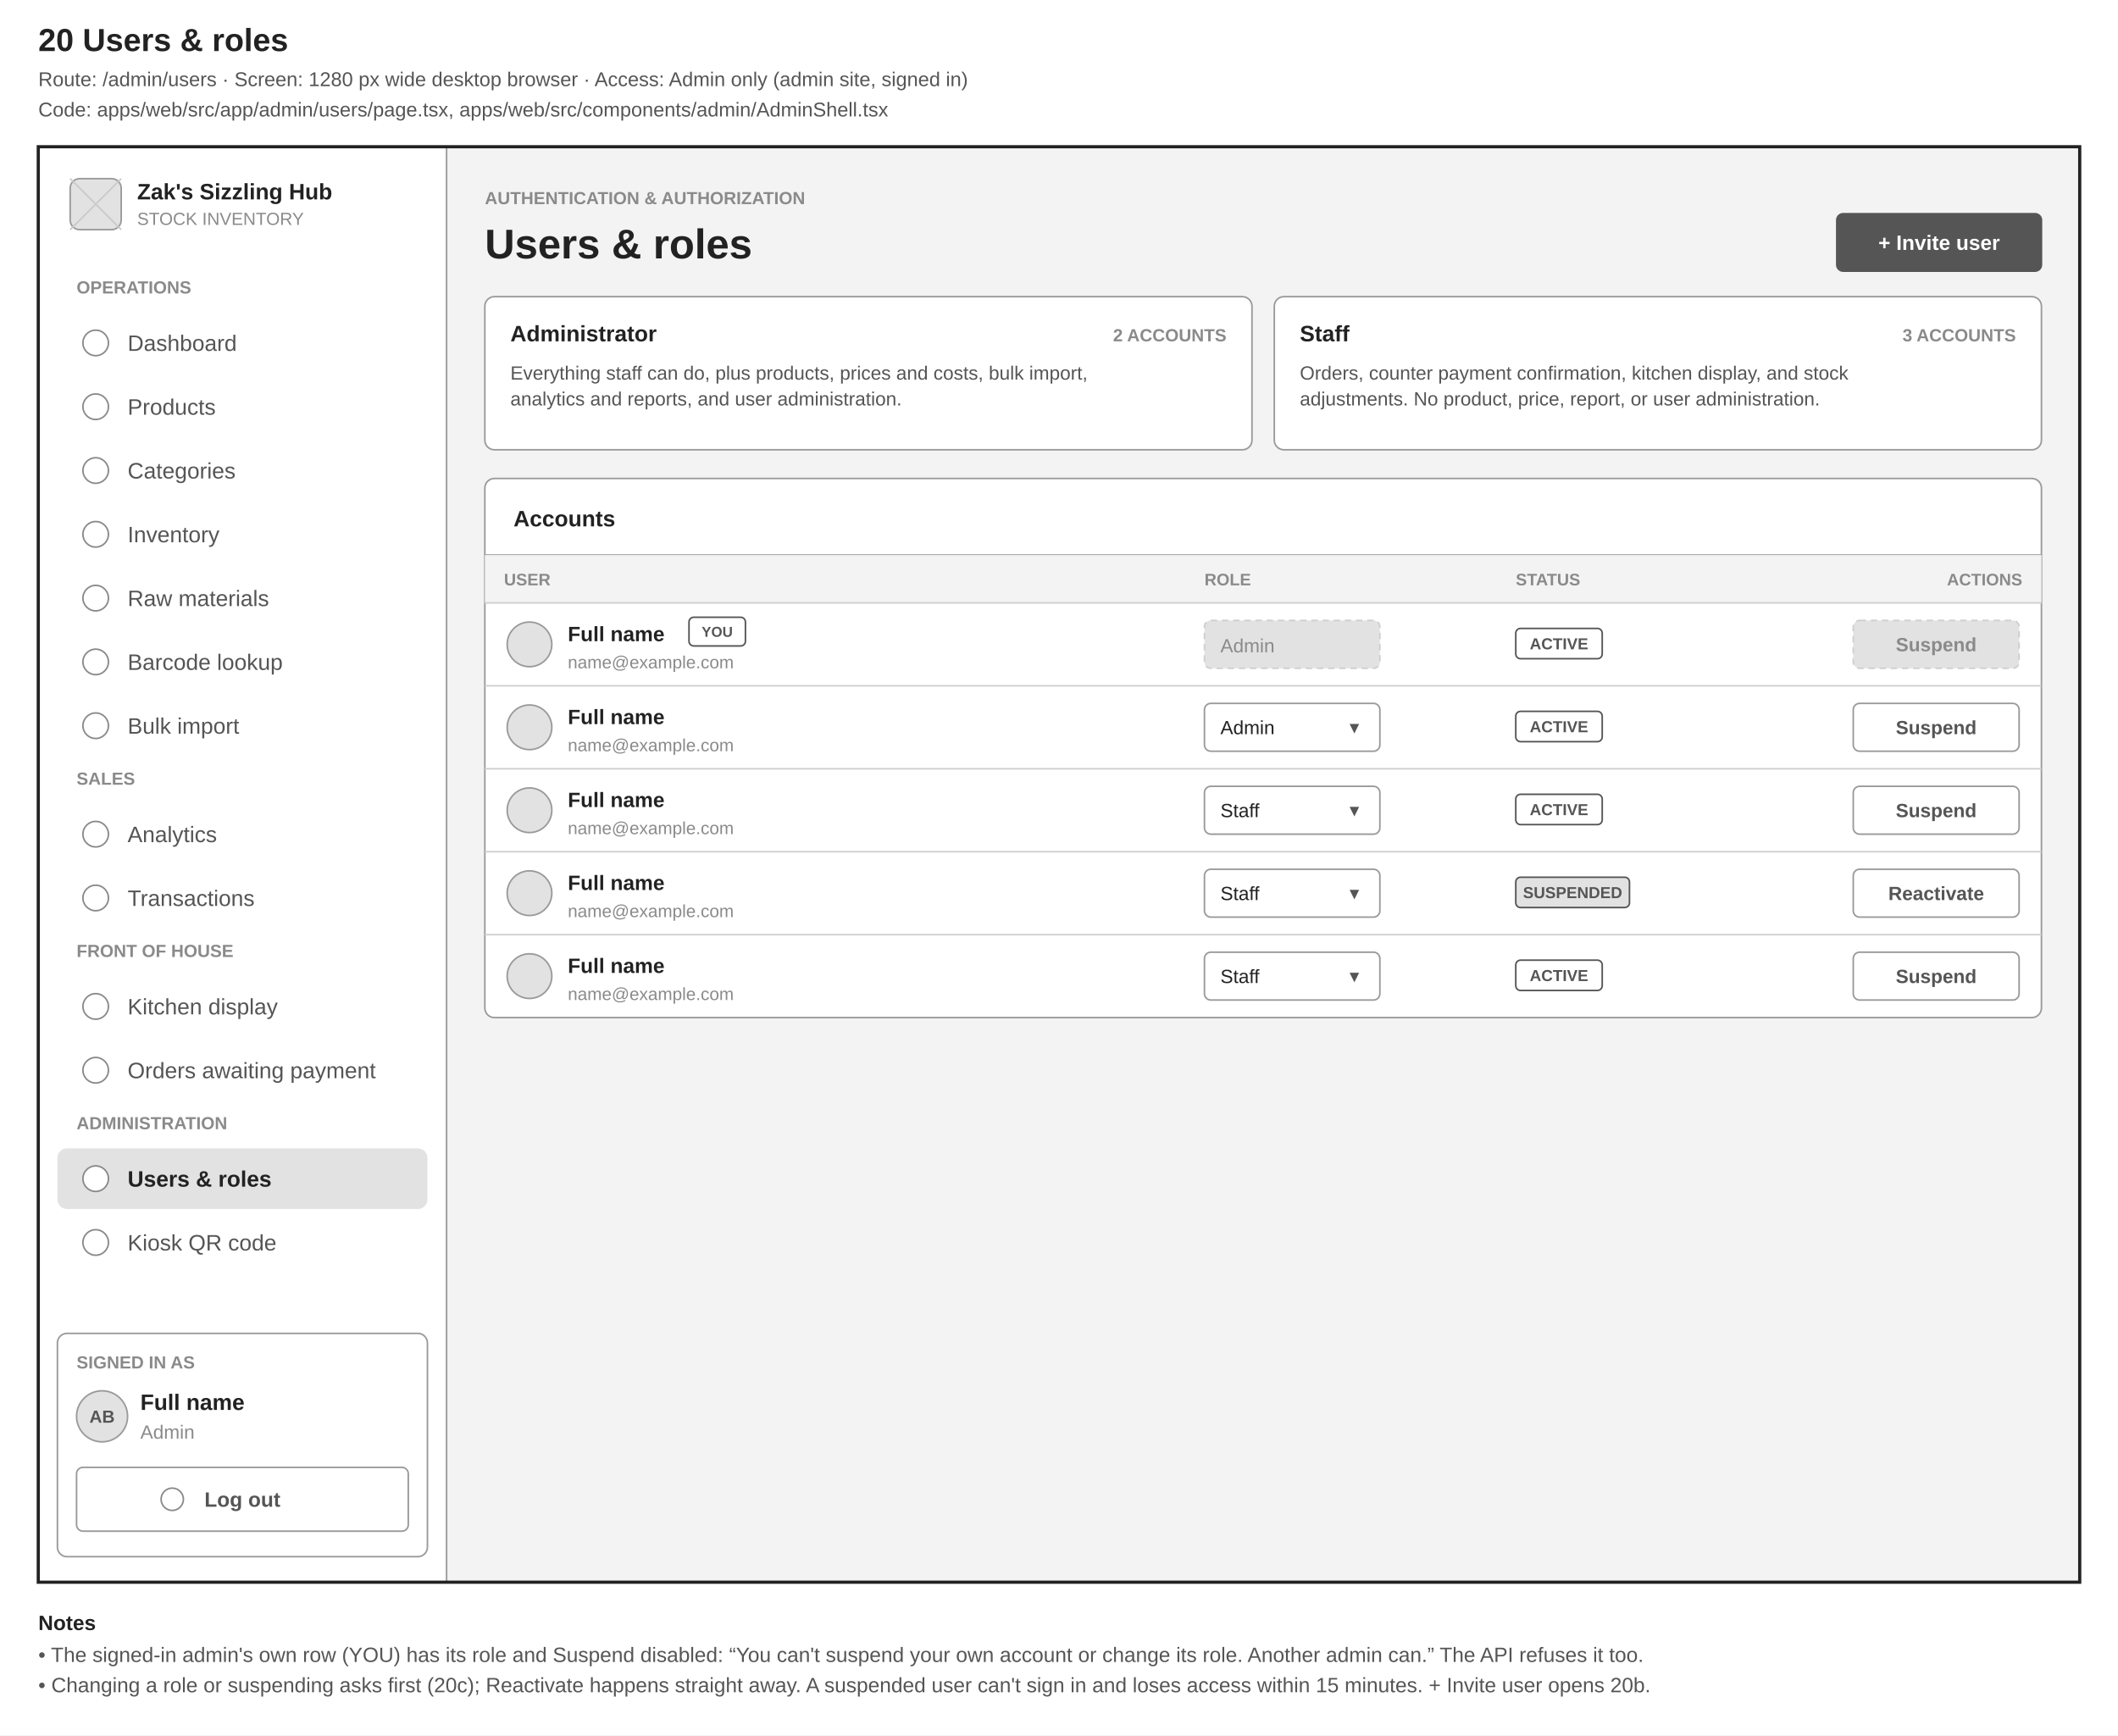
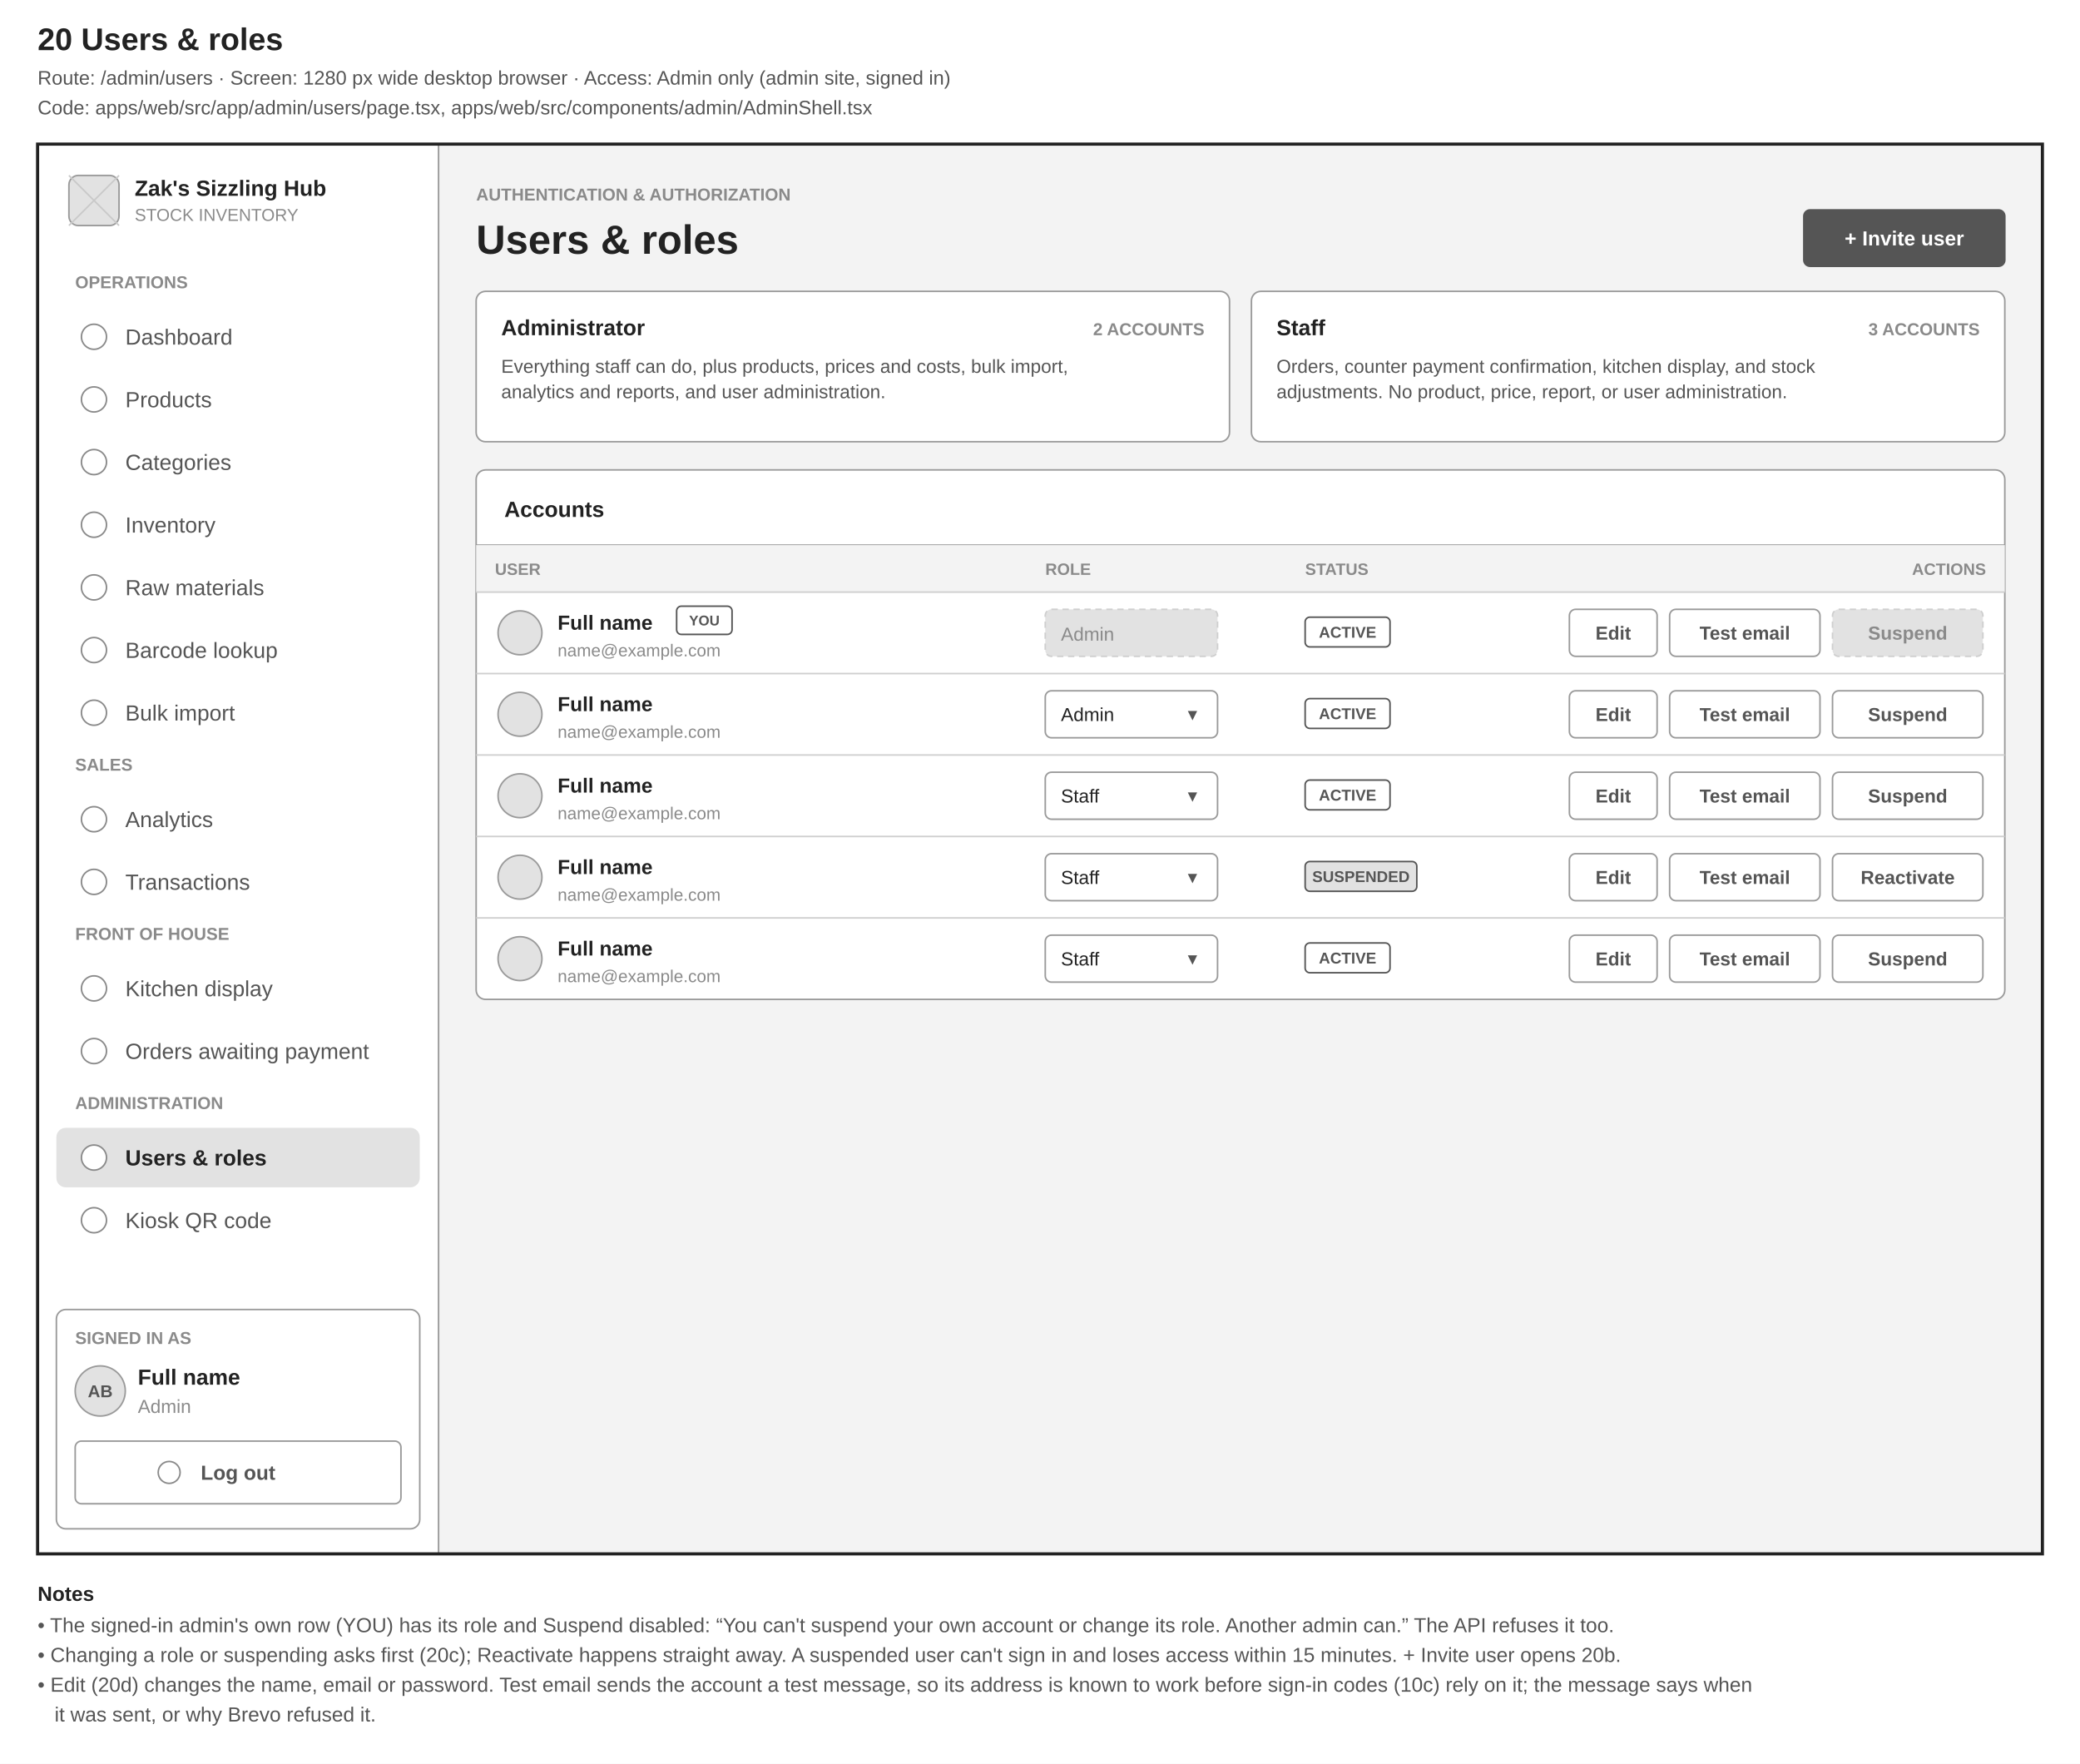
- <svg xmlns="http://www.w3.org/2000/svg" width="1328" height="1088" viewBox="0 0 1328 1088">
-   <rect x="0" y="0" width="1328" height="1088" fill="#ffffff" />
+ <svg xmlns="http://www.w3.org/2000/svg" width="1328" height="1126" viewBox="0 0 1328 1126">
+   <rect x="0" y="0" width="1328" height="1126" fill="#ffffff" />
  <text x="24" y="32" font-family="Arial, Helvetica, sans-serif" font-size="20" font-weight="700" fill="#222222">20  Users &amp; roles</text>
  <text x="24" y="54" font-family="Arial, Helvetica, sans-serif" font-size="12.5" fill="#555555">Route: /admin/users   ·   Screen: 1280 px wide desktop browser   ·   Access: Admin only (admin site, signed in)</text>
  <text x="24" y="73" font-family="Arial, Helvetica, sans-serif" font-size="12.5" fill="#555555">Code: apps/web/src/app/admin/users/page.tsx, apps/web/src/components/admin/AdminShell.tsx</text>
  <text x="24" y="1022" font-family="Arial, Helvetica, sans-serif" font-size="13" font-weight="700" fill="#222222">Notes</text>
  <text x="24" y="1042" font-family="Arial, Helvetica, sans-serif" font-size="13" fill="#555555" xml:space="preserve">• The signed-in admin's own row (YOU) has its role and Suspend disabled: “You can't suspend your own account or change its role. Another admin can.” The API refuses it too.</text>
  <text x="24" y="1061" font-family="Arial, Helvetica, sans-serif" font-size="13" fill="#555555" xml:space="preserve">• Changing a role or suspending asks first (20c); Reactivate happens straight away. A suspended user can't sign in and loses access within 15 minutes. + Invite user opens 20b.</text>
+   <text x="24" y="1080" font-family="Arial, Helvetica, sans-serif" font-size="13" fill="#555555" xml:space="preserve">• Edit (20d) changes the name, email or password. Test email sends the account a test message, so its address is known to work before sign-in codes (10c) rely on it; the message says when</text>
+   <text x="24" y="1099" font-family="Arial, Helvetica, sans-serif" font-size="13" fill="#555555" xml:space="preserve">   it was sent, or why Brevo refused it.</text>
  <g transform="translate(24,92)">
    <clipPath id="frame">
      <rect x="0" y="0" width="1280" height="900" />
    </clipPath>
    <g clip-path="url(#frame)">
      <rect x="0" y="0" width="1280" height="900" fill="#ffffff" />
      <rect x="0" y="0" width="1280" height="900" rx="0" fill="#f3f3f3" stroke="none" />
      <rect x="0" y="0" width="256" height="900" rx="0" fill="#ffffff" stroke="none" />
      <line x1="256" y1="0" x2="256" y2="900" stroke="#9a9a9a" stroke-width="1" />
      <rect x="20" y="20" width="32" height="32" rx="6" fill="#e2e2e2" stroke="#9a9a9a" stroke-width="1" />
      <line x1="20" y1="20" x2="52" y2="52" stroke="#c9c9c9" stroke-width="1" />
      <line x1="52" y1="20" x2="20" y2="52" stroke="#c9c9c9" stroke-width="1" />
      <text x="62" y="33" font-family="Arial, Helvetica, sans-serif" font-size="14" font-weight="700" text-anchor="start" fill="#222222">Zak's Sizzling Hub</text>
      <text x="62" y="49" font-family="Arial, Helvetica, sans-serif" font-size="11" font-weight="400" text-anchor="start" fill="#8a8a8a">STOCK INVENTORY</text>
      <text x="24" y="92" font-family="Arial, Helvetica, sans-serif" font-size="11" font-weight="700" text-anchor="start" fill="#8a8a8a">OPERATIONS</text>
      <circle cx="36" cy="123" r="8" fill="#ffffff" stroke="#8a8a8a" stroke-width="1" />
      <text x="56" y="128" font-family="Arial, Helvetica, sans-serif" font-size="14" font-weight="400" text-anchor="start" fill="#555555">Dashboard</text>
      <circle cx="36" cy="163" r="8" fill="#ffffff" stroke="#8a8a8a" stroke-width="1" />
      <text x="56" y="168" font-family="Arial, Helvetica, sans-serif" font-size="14" font-weight="400" text-anchor="start" fill="#555555">Products</text>
      <circle cx="36" cy="203" r="8" fill="#ffffff" stroke="#8a8a8a" stroke-width="1" />
      <text x="56" y="208" font-family="Arial, Helvetica, sans-serif" font-size="14" font-weight="400" text-anchor="start" fill="#555555">Categories</text>
      <circle cx="36" cy="243" r="8" fill="#ffffff" stroke="#8a8a8a" stroke-width="1" />
      <text x="56" y="248" font-family="Arial, Helvetica, sans-serif" font-size="14" font-weight="400" text-anchor="start" fill="#555555">Inventory</text>
      <circle cx="36" cy="283" r="8" fill="#ffffff" stroke="#8a8a8a" stroke-width="1" />
      <text x="56" y="288" font-family="Arial, Helvetica, sans-serif" font-size="14" font-weight="400" text-anchor="start" fill="#555555">Raw materials</text>
      <circle cx="36" cy="323" r="8" fill="#ffffff" stroke="#8a8a8a" stroke-width="1" />
      <text x="56" y="328" font-family="Arial, Helvetica, sans-serif" font-size="14" font-weight="400" text-anchor="start" fill="#555555">Barcode lookup</text>
      <circle cx="36" cy="363" r="8" fill="#ffffff" stroke="#8a8a8a" stroke-width="1" />
      <text x="56" y="368" font-family="Arial, Helvetica, sans-serif" font-size="14" font-weight="400" text-anchor="start" fill="#555555">Bulk import</text>
      <text x="24" y="400" font-family="Arial, Helvetica, sans-serif" font-size="11" font-weight="700" text-anchor="start" fill="#8a8a8a">SALES</text>
      <circle cx="36" cy="431" r="8" fill="#ffffff" stroke="#8a8a8a" stroke-width="1" />
      <text x="56" y="436" font-family="Arial, Helvetica, sans-serif" font-size="14" font-weight="400" text-anchor="start" fill="#555555">Analytics</text>
      <circle cx="36" cy="471" r="8" fill="#ffffff" stroke="#8a8a8a" stroke-width="1" />
      <text x="56" y="476" font-family="Arial, Helvetica, sans-serif" font-size="14" font-weight="400" text-anchor="start" fill="#555555">Transactions</text>
      <text x="24" y="508" font-family="Arial, Helvetica, sans-serif" font-size="11" font-weight="700" text-anchor="start" fill="#8a8a8a">FRONT OF HOUSE</text>
      <circle cx="36" cy="539" r="8" fill="#ffffff" stroke="#8a8a8a" stroke-width="1" />
      <text x="56" y="544" font-family="Arial, Helvetica, sans-serif" font-size="14" font-weight="400" text-anchor="start" fill="#555555">Kitchen display</text>
      <circle cx="36" cy="579" r="8" fill="#ffffff" stroke="#8a8a8a" stroke-width="1" />
      <text x="56" y="584" font-family="Arial, Helvetica, sans-serif" font-size="14" font-weight="400" text-anchor="start" fill="#555555">Orders awaiting payment</text>
      <text x="24" y="616" font-family="Arial, Helvetica, sans-serif" font-size="11" font-weight="700" text-anchor="start" fill="#8a8a8a">ADMINISTRATION</text>
      <rect x="12" y="628" width="232" height="38" rx="6" fill="#e2e2e2" stroke="none" />
      <circle cx="36" cy="647" r="8" fill="#ffffff" stroke="#8a8a8a" stroke-width="1" />
      <text x="56" y="652" font-family="Arial, Helvetica, sans-serif" font-size="14" font-weight="700" text-anchor="start" fill="#222222">Users &amp; roles</text>
      <circle cx="36" cy="687" r="8" fill="#ffffff" stroke="#8a8a8a" stroke-width="1" />
      <text x="56" y="692" font-family="Arial, Helvetica, sans-serif" font-size="14" font-weight="400" text-anchor="start" fill="#555555">Kiosk QR code</text>
      <rect x="12" y="744" width="232" height="140" rx="6" fill="#ffffff" stroke="#9a9a9a" stroke-width="1" />
      <text x="24" y="766" font-family="Arial, Helvetica, sans-serif" font-size="11" font-weight="700" text-anchor="start" fill="#8a8a8a">SIGNED IN AS</text>
      <circle cx="40" cy="796" r="16" fill="#e2e2e2" stroke="#9a9a9a" stroke-width="1" />
      <text x="40" y="800" font-family="Arial, Helvetica, sans-serif" font-size="11" font-weight="700" text-anchor="middle" fill="#555555">AB</text>
      <text x="64" y="792" font-family="Arial, Helvetica, sans-serif" font-size="14" font-weight="700" text-anchor="start" fill="#222222">Full name</text>
      <text x="64" y="810" font-family="Arial, Helvetica, sans-serif" font-size="12" font-weight="400" text-anchor="start" fill="#8a8a8a">Admin</text>
      <rect x="24" y="828" width="208" height="40" rx="4" fill="#ffffff" stroke="#9a9a9a" stroke-width="1" />
      <text x="128.0" y="852.68" font-family="Arial, Helvetica, sans-serif" font-size="13" font-weight="700" text-anchor="middle" fill="#555555">Log out</text>
      <circle cx="84" cy="848" r="7" fill="#ffffff" stroke="#8a8a8a" stroke-width="1" />
      <text x="280" y="36" font-family="Arial, Helvetica, sans-serif" font-size="11" font-weight="700" text-anchor="start" fill="#8a8a8a">AUTHENTICATION &amp; AUTHORIZATION</text>
      <text x="280" y="70" font-family="Arial, Helvetica, sans-serif" font-size="26" font-weight="700" text-anchor="start" fill="#222222">Users &amp; roles</text>
      <rect x="1127.67" y="42" width="128.33" height="36" rx="4" fill="#555555" stroke="#555555" stroke-width="1" />
      <text x="1191.835" y="64.68" font-family="Arial, Helvetica, sans-serif" font-size="13" font-weight="700" text-anchor="middle" fill="#ffffff">+ Invite user</text>
      <rect x="280.0" y="94" width="481.0" height="96" rx="6" fill="#ffffff" stroke="#9a9a9a" stroke-width="1" />
      <text x="296.0" y="122" font-family="Arial, Helvetica, sans-serif" font-size="14" font-weight="700" text-anchor="start" fill="#222222">Administrator</text>
      <text x="745.0" y="122" font-family="Arial, Helvetica, sans-serif" font-size="11" font-weight="700" text-anchor="end" fill="#8a8a8a">2 ACCOUNTS</text>
      <text x="296.0" y="146" font-family="Arial, Helvetica, sans-serif" font-size="12" font-weight="400" text-anchor="start" fill="#555555">Everything staff can do, plus products, prices and costs, bulk import,</text>
      <text x="296.0" y="162.2" font-family="Arial, Helvetica, sans-serif" font-size="12" font-weight="400" text-anchor="start" fill="#555555">analytics and reports, and user administration.</text>
      <rect x="775.0" y="94" width="481.0" height="96" rx="6" fill="#ffffff" stroke="#9a9a9a" stroke-width="1" />
      <text x="791.0" y="122" font-family="Arial, Helvetica, sans-serif" font-size="14" font-weight="700" text-anchor="start" fill="#222222">Staff</text>
      <text x="1240.0" y="122" font-family="Arial, Helvetica, sans-serif" font-size="11" font-weight="700" text-anchor="end" fill="#8a8a8a">3 ACCOUNTS</text>
      <text x="791.0" y="146" font-family="Arial, Helvetica, sans-serif" font-size="12" font-weight="400" text-anchor="start" fill="#555555">Orders, counter payment confirmation, kitchen display, and stock</text>
      <text x="791.0" y="162.2" font-family="Arial, Helvetica, sans-serif" font-size="12" font-weight="400" text-anchor="start" fill="#555555">adjustments. No product, price, report, or user administration.</text>
      <rect x="280" y="208" width="976" height="338" rx="6" fill="#ffffff" stroke="#9a9a9a" stroke-width="1" />
      <text x="298" y="238" font-family="Arial, Helvetica, sans-serif" font-size="14" font-weight="700" text-anchor="start" fill="#222222">Accounts</text>
      <line x1="280" y1="256" x2="1256" y2="256" stroke="#9a9a9a" stroke-width="1" />
      <rect x="280" y="256" width="976" height="30" rx="0" fill="#f3f3f3" stroke="none" stroke-width="1" />
      <text x="292" y="275.0" font-family="Arial, Helvetica, sans-serif" font-size="10.5" font-weight="700" text-anchor="start" fill="#8a8a8a">USER</text>
-       <text x="731.2" y="275.0" font-family="Arial, Helvetica, sans-serif" font-size="10.5" font-weight="700" text-anchor="start" fill="#8a8a8a">ROLE</text>
-       <text x="926.4" y="275.0" font-family="Arial, Helvetica, sans-serif" font-size="10.5" font-weight="700" text-anchor="start" fill="#8a8a8a">STATUS</text>
-       <text x="1244" y="275.0" font-family="Arial, Helvetica, sans-serif" font-size="10.5" font-weight="700" text-anchor="end" fill="#8a8a8a">ACTIONS</text>
+       <text x="643.36" y="275.0" font-family="Arial, Helvetica, sans-serif" font-size="10.5" font-weight="700" text-anchor="start" fill="#8a8a8a">ROLE</text>
+       <text x="809.28" y="275.0" font-family="Arial, Helvetica, sans-serif" font-size="10.5" font-weight="700" text-anchor="start" fill="#8a8a8a">STATUS</text>
+       <text x="1244.0" y="275.0" font-family="Arial, Helvetica, sans-serif" font-size="10.5" font-weight="700" text-anchor="end" fill="#8a8a8a">ACTIONS</text>
      <line x1="280" y1="286" x2="1256" y2="286" stroke="#cfcfcf" stroke-width="1" />
      <circle cx="308" cy="312.0" r="14" fill="#e2e2e2" stroke="#9a9a9a" stroke-width="1" />
      <text x="332" y="310.0" font-family="Arial, Helvetica, sans-serif" font-size="13" font-weight="700" text-anchor="start" fill="#222222">Full name</text>
      <rect x="408" y="295.0" width="35.39" height="18" rx="3" fill="#ffffff" stroke="#555555" stroke-width="1" />
      <text x="425.695" y="307.24" font-family="Arial, Helvetica, sans-serif" font-size="9" font-weight="700" text-anchor="middle" fill="#555555">YOU</text>
      <text x="332" y="327.0" font-family="Arial, Helvetica, sans-serif" font-size="11" font-weight="400" text-anchor="start" fill="#8a8a8a">name@example.com</text>
-       <rect x="731.2" y="297.0" width="110" height="30" rx="4" fill="#e2e2e2" stroke="#cfcfcf" stroke-width="1" stroke-dasharray="4 3" />
-       <text x="741.2" y="317.0" font-family="Arial, Helvetica, sans-serif" font-size="12" font-weight="400" text-anchor="start" fill="#8a8a8a">Admin</text>
-       <rect x="926.4" y="302.0" width="54.2" height="19" rx="3" fill="#ffffff" stroke="#555555" stroke-width="1" />
-       <text x="953.5" y="315.1" font-family="Arial, Helvetica, sans-serif" font-size="10" font-weight="700" text-anchor="middle" fill="#555555">ACTIVE</text>
-       <rect x="1138" y="297.0" width="104" height="30" rx="4" fill="#e2e2e2" stroke="#cfcfcf" stroke-width="1" stroke-dasharray="4 3" />
-       <text x="1190" y="316.32" font-family="Arial, Helvetica, sans-serif" font-size="12" font-weight="700" text-anchor="middle" fill="#8a8a8a">Suspend</text>
+       <rect x="643.36" y="297.0" width="110" height="30" rx="4" fill="#e2e2e2" stroke="#cfcfcf" stroke-width="1" stroke-dasharray="4 3" />
+       <text x="653.36" y="317.0" font-family="Arial, Helvetica, sans-serif" font-size="12" font-weight="400" text-anchor="start" fill="#8a8a8a">Admin</text>
+       <rect x="809.28" y="302.0" width="54.2" height="19" rx="3" fill="#ffffff" stroke="#555555" stroke-width="1" />
+       <text x="836.38" y="315.1" font-family="Arial, Helvetica, sans-serif" font-size="10" font-weight="700" text-anchor="middle" fill="#555555">ACTIVE</text>
+       <rect x="1146.0" y="297.0" width="96" height="30" rx="4" fill="#e2e2e2" stroke="#cfcfcf" stroke-width="1" stroke-dasharray="4 3" />
+       <text x="1194.0" y="316.32" font-family="Arial, Helvetica, sans-serif" font-size="12" font-weight="700" text-anchor="middle" fill="#8a8a8a">Suspend</text>
+       <rect x="1042.0" y="297.0" width="96" height="30" rx="4" fill="#ffffff" stroke="#9a9a9a" stroke-width="1" />
+       <text x="1090.0" y="316.32" font-family="Arial, Helvetica, sans-serif" font-size="12" font-weight="700" text-anchor="middle" fill="#555555">Test email</text>
+       <rect x="978.0" y="297.0" width="56" height="30" rx="4" fill="#ffffff" stroke="#9a9a9a" stroke-width="1" />
+       <text x="1006.0" y="316.32" font-family="Arial, Helvetica, sans-serif" font-size="12" font-weight="700" text-anchor="middle" fill="#555555">Edit</text>
      <line x1="280" y1="338" x2="1256" y2="338" stroke="#cfcfcf" stroke-width="1" />
      <circle cx="308" cy="364.0" r="14" fill="#e2e2e2" stroke="#9a9a9a" stroke-width="1" />
      <text x="332" y="362.0" font-family="Arial, Helvetica, sans-serif" font-size="13" font-weight="700" text-anchor="start" fill="#222222">Full name</text>
      <text x="332" y="379.0" font-family="Arial, Helvetica, sans-serif" font-size="11" font-weight="400" text-anchor="start" fill="#8a8a8a">name@example.com</text>
-       <rect x="731.2" y="349.0" width="110" height="30" rx="4" fill="#ffffff" stroke="#9a9a9a" stroke-width="1" />
-       <text x="741.2" y="368.32" font-family="Arial, Helvetica, sans-serif" font-size="12" font-weight="400" text-anchor="start" fill="#222222">Admin</text>
-       <text x="825.2" y="368.0" font-family="Arial, Helvetica, sans-serif" font-size="12" font-weight="400" text-anchor="middle" fill="#555555">▾</text>
-       <rect x="926.4" y="354.0" width="54.2" height="19" rx="3" fill="#ffffff" stroke="#555555" stroke-width="1" />
-       <text x="953.5" y="367.1" font-family="Arial, Helvetica, sans-serif" font-size="10" font-weight="700" text-anchor="middle" fill="#555555">ACTIVE</text>
-       <rect x="1138" y="349.0" width="104" height="30" rx="4" fill="#ffffff" stroke="#9a9a9a" stroke-width="1" />
-       <text x="1190" y="368.32" font-family="Arial, Helvetica, sans-serif" font-size="12" font-weight="700" text-anchor="middle" fill="#555555">Suspend</text>
+       <rect x="643.36" y="349.0" width="110" height="30" rx="4" fill="#ffffff" stroke="#9a9a9a" stroke-width="1" />
+       <text x="653.36" y="368.32" font-family="Arial, Helvetica, sans-serif" font-size="12" font-weight="400" text-anchor="start" fill="#222222">Admin</text>
+       <text x="737.36" y="368.0" font-family="Arial, Helvetica, sans-serif" font-size="12" font-weight="400" text-anchor="middle" fill="#555555">▾</text>
+       <rect x="809.28" y="354.0" width="54.2" height="19" rx="3" fill="#ffffff" stroke="#555555" stroke-width="1" />
+       <text x="836.38" y="367.1" font-family="Arial, Helvetica, sans-serif" font-size="10" font-weight="700" text-anchor="middle" fill="#555555">ACTIVE</text>
+       <rect x="1146.0" y="349.0" width="96" height="30" rx="4" fill="#ffffff" stroke="#9a9a9a" stroke-width="1" />
+       <text x="1194.0" y="368.32" font-family="Arial, Helvetica, sans-serif" font-size="12" font-weight="700" text-anchor="middle" fill="#555555">Suspend</text>
+       <rect x="1042.0" y="349.0" width="96" height="30" rx="4" fill="#ffffff" stroke="#9a9a9a" stroke-width="1" />
+       <text x="1090.0" y="368.32" font-family="Arial, Helvetica, sans-serif" font-size="12" font-weight="700" text-anchor="middle" fill="#555555">Test email</text>
+       <rect x="978.0" y="349.0" width="56" height="30" rx="4" fill="#ffffff" stroke="#9a9a9a" stroke-width="1" />
+       <text x="1006.0" y="368.32" font-family="Arial, Helvetica, sans-serif" font-size="12" font-weight="700" text-anchor="middle" fill="#555555">Edit</text>
      <line x1="280" y1="390" x2="1256" y2="390" stroke="#cfcfcf" stroke-width="1" />
      <circle cx="308" cy="416.0" r="14" fill="#e2e2e2" stroke="#9a9a9a" stroke-width="1" />
      <text x="332" y="414.0" font-family="Arial, Helvetica, sans-serif" font-size="13" font-weight="700" text-anchor="start" fill="#222222">Full name</text>
      <text x="332" y="431.0" font-family="Arial, Helvetica, sans-serif" font-size="11" font-weight="400" text-anchor="start" fill="#8a8a8a">name@example.com</text>
-       <rect x="731.2" y="401.0" width="110" height="30" rx="4" fill="#ffffff" stroke="#9a9a9a" stroke-width="1" />
-       <text x="741.2" y="420.32" font-family="Arial, Helvetica, sans-serif" font-size="12" font-weight="400" text-anchor="start" fill="#222222">Staff</text>
-       <text x="825.2" y="420.0" font-family="Arial, Helvetica, sans-serif" font-size="12" font-weight="400" text-anchor="middle" fill="#555555">▾</text>
-       <rect x="926.4" y="406.0" width="54.2" height="19" rx="3" fill="#ffffff" stroke="#555555" stroke-width="1" />
-       <text x="953.5" y="419.1" font-family="Arial, Helvetica, sans-serif" font-size="10" font-weight="700" text-anchor="middle" fill="#555555">ACTIVE</text>
-       <rect x="1138" y="401.0" width="104" height="30" rx="4" fill="#ffffff" stroke="#9a9a9a" stroke-width="1" />
-       <text x="1190" y="420.32" font-family="Arial, Helvetica, sans-serif" font-size="12" font-weight="700" text-anchor="middle" fill="#555555">Suspend</text>
+       <rect x="643.36" y="401.0" width="110" height="30" rx="4" fill="#ffffff" stroke="#9a9a9a" stroke-width="1" />
+       <text x="653.36" y="420.32" font-family="Arial, Helvetica, sans-serif" font-size="12" font-weight="400" text-anchor="start" fill="#222222">Staff</text>
+       <text x="737.36" y="420.0" font-family="Arial, Helvetica, sans-serif" font-size="12" font-weight="400" text-anchor="middle" fill="#555555">▾</text>
+       <rect x="809.28" y="406.0" width="54.2" height="19" rx="3" fill="#ffffff" stroke="#555555" stroke-width="1" />
+       <text x="836.38" y="419.1" font-family="Arial, Helvetica, sans-serif" font-size="10" font-weight="700" text-anchor="middle" fill="#555555">ACTIVE</text>
+       <rect x="1146.0" y="401.0" width="96" height="30" rx="4" fill="#ffffff" stroke="#9a9a9a" stroke-width="1" />
+       <text x="1194.0" y="420.32" font-family="Arial, Helvetica, sans-serif" font-size="12" font-weight="700" text-anchor="middle" fill="#555555">Suspend</text>
+       <rect x="1042.0" y="401.0" width="96" height="30" rx="4" fill="#ffffff" stroke="#9a9a9a" stroke-width="1" />
+       <text x="1090.0" y="420.32" font-family="Arial, Helvetica, sans-serif" font-size="12" font-weight="700" text-anchor="middle" fill="#555555">Test email</text>
+       <rect x="978.0" y="401.0" width="56" height="30" rx="4" fill="#ffffff" stroke="#9a9a9a" stroke-width="1" />
+       <text x="1006.0" y="420.32" font-family="Arial, Helvetica, sans-serif" font-size="12" font-weight="700" text-anchor="middle" fill="#555555">Edit</text>
      <line x1="280" y1="442" x2="1256" y2="442" stroke="#cfcfcf" stroke-width="1" />
      <circle cx="308" cy="468.0" r="14" fill="#e2e2e2" stroke="#9a9a9a" stroke-width="1" />
      <text x="332" y="466.0" font-family="Arial, Helvetica, sans-serif" font-size="13" font-weight="700" text-anchor="start" fill="#222222">Full name</text>
      <text x="332" y="483.0" font-family="Arial, Helvetica, sans-serif" font-size="11" font-weight="400" text-anchor="start" fill="#8a8a8a">name@example.com</text>
-       <rect x="731.2" y="453.0" width="110" height="30" rx="4" fill="#ffffff" stroke="#9a9a9a" stroke-width="1" />
-       <text x="741.2" y="472.32" font-family="Arial, Helvetica, sans-serif" font-size="12" font-weight="400" text-anchor="start" fill="#222222">Staff</text>
-       <text x="825.2" y="472.0" font-family="Arial, Helvetica, sans-serif" font-size="12" font-weight="400" text-anchor="middle" fill="#555555">▾</text>
-       <rect x="926.4" y="458.0" width="71.3" height="19" rx="3" fill="#e2e2e2" stroke="#555555" stroke-width="1" />
-       <text x="962.05" y="471.1" font-family="Arial, Helvetica, sans-serif" font-size="10" font-weight="700" text-anchor="middle" fill="#555555">SUSPENDED</text>
-       <rect x="1138" y="453.0" width="104" height="30" rx="4" fill="#ffffff" stroke="#9a9a9a" stroke-width="1" />
-       <text x="1190" y="472.32" font-family="Arial, Helvetica, sans-serif" font-size="12" font-weight="700" text-anchor="middle" fill="#555555">Reactivate</text>
+       <rect x="643.36" y="453.0" width="110" height="30" rx="4" fill="#ffffff" stroke="#9a9a9a" stroke-width="1" />
+       <text x="653.36" y="472.32" font-family="Arial, Helvetica, sans-serif" font-size="12" font-weight="400" text-anchor="start" fill="#222222">Staff</text>
+       <text x="737.36" y="472.0" font-family="Arial, Helvetica, sans-serif" font-size="12" font-weight="400" text-anchor="middle" fill="#555555">▾</text>
+       <rect x="809.28" y="458.0" width="71.3" height="19" rx="3" fill="#e2e2e2" stroke="#555555" stroke-width="1" />
+       <text x="844.93" y="471.1" font-family="Arial, Helvetica, sans-serif" font-size="10" font-weight="700" text-anchor="middle" fill="#555555">SUSPENDED</text>
+       <rect x="1146.0" y="453.0" width="96" height="30" rx="4" fill="#ffffff" stroke="#9a9a9a" stroke-width="1" />
+       <text x="1194.0" y="472.32" font-family="Arial, Helvetica, sans-serif" font-size="12" font-weight="700" text-anchor="middle" fill="#555555">Reactivate</text>
+       <rect x="1042.0" y="453.0" width="96" height="30" rx="4" fill="#ffffff" stroke="#9a9a9a" stroke-width="1" />
+       <text x="1090.0" y="472.32" font-family="Arial, Helvetica, sans-serif" font-size="12" font-weight="700" text-anchor="middle" fill="#555555">Test email</text>
+       <rect x="978.0" y="453.0" width="56" height="30" rx="4" fill="#ffffff" stroke="#9a9a9a" stroke-width="1" />
+       <text x="1006.0" y="472.32" font-family="Arial, Helvetica, sans-serif" font-size="12" font-weight="700" text-anchor="middle" fill="#555555">Edit</text>
      <line x1="280" y1="494" x2="1256" y2="494" stroke="#cfcfcf" stroke-width="1" />
      <circle cx="308" cy="520.0" r="14" fill="#e2e2e2" stroke="#9a9a9a" stroke-width="1" />
      <text x="332" y="518.0" font-family="Arial, Helvetica, sans-serif" font-size="13" font-weight="700" text-anchor="start" fill="#222222">Full name</text>
      <text x="332" y="535.0" font-family="Arial, Helvetica, sans-serif" font-size="11" font-weight="400" text-anchor="start" fill="#8a8a8a">name@example.com</text>
-       <rect x="731.2" y="505.0" width="110" height="30" rx="4" fill="#ffffff" stroke="#9a9a9a" stroke-width="1" />
-       <text x="741.2" y="524.32" font-family="Arial, Helvetica, sans-serif" font-size="12" font-weight="400" text-anchor="start" fill="#222222">Staff</text>
-       <text x="825.2" y="524.0" font-family="Arial, Helvetica, sans-serif" font-size="12" font-weight="400" text-anchor="middle" fill="#555555">▾</text>
-       <rect x="926.4" y="510.0" width="54.2" height="19" rx="3" fill="#ffffff" stroke="#555555" stroke-width="1" />
-       <text x="953.5" y="523.1" font-family="Arial, Helvetica, sans-serif" font-size="10" font-weight="700" text-anchor="middle" fill="#555555">ACTIVE</text>
-       <rect x="1138" y="505.0" width="104" height="30" rx="4" fill="#ffffff" stroke="#9a9a9a" stroke-width="1" />
-       <text x="1190" y="524.32" font-family="Arial, Helvetica, sans-serif" font-size="12" font-weight="700" text-anchor="middle" fill="#555555">Suspend</text>
+       <rect x="643.36" y="505.0" width="110" height="30" rx="4" fill="#ffffff" stroke="#9a9a9a" stroke-width="1" />
+       <text x="653.36" y="524.32" font-family="Arial, Helvetica, sans-serif" font-size="12" font-weight="400" text-anchor="start" fill="#222222">Staff</text>
+       <text x="737.36" y="524.0" font-family="Arial, Helvetica, sans-serif" font-size="12" font-weight="400" text-anchor="middle" fill="#555555">▾</text>
+       <rect x="809.28" y="510.0" width="54.2" height="19" rx="3" fill="#ffffff" stroke="#555555" stroke-width="1" />
+       <text x="836.38" y="523.1" font-family="Arial, Helvetica, sans-serif" font-size="10" font-weight="700" text-anchor="middle" fill="#555555">ACTIVE</text>
+       <rect x="1146.0" y="505.0" width="96" height="30" rx="4" fill="#ffffff" stroke="#9a9a9a" stroke-width="1" />
+       <text x="1194.0" y="524.32" font-family="Arial, Helvetica, sans-serif" font-size="12" font-weight="700" text-anchor="middle" fill="#555555">Suspend</text>
+       <rect x="1042.0" y="505.0" width="96" height="30" rx="4" fill="#ffffff" stroke="#9a9a9a" stroke-width="1" />
+       <text x="1090.0" y="524.32" font-family="Arial, Helvetica, sans-serif" font-size="12" font-weight="700" text-anchor="middle" fill="#555555">Test email</text>
+       <rect x="978.0" y="505.0" width="56" height="30" rx="4" fill="#ffffff" stroke="#9a9a9a" stroke-width="1" />
+       <text x="1006.0" y="524.32" font-family="Arial, Helvetica, sans-serif" font-size="12" font-weight="700" text-anchor="middle" fill="#555555">Edit</text>
    </g>
    <rect x="0" y="0" width="1280" height="900" fill="none" stroke="#222222" stroke-width="2" />
  </g>
</svg>
